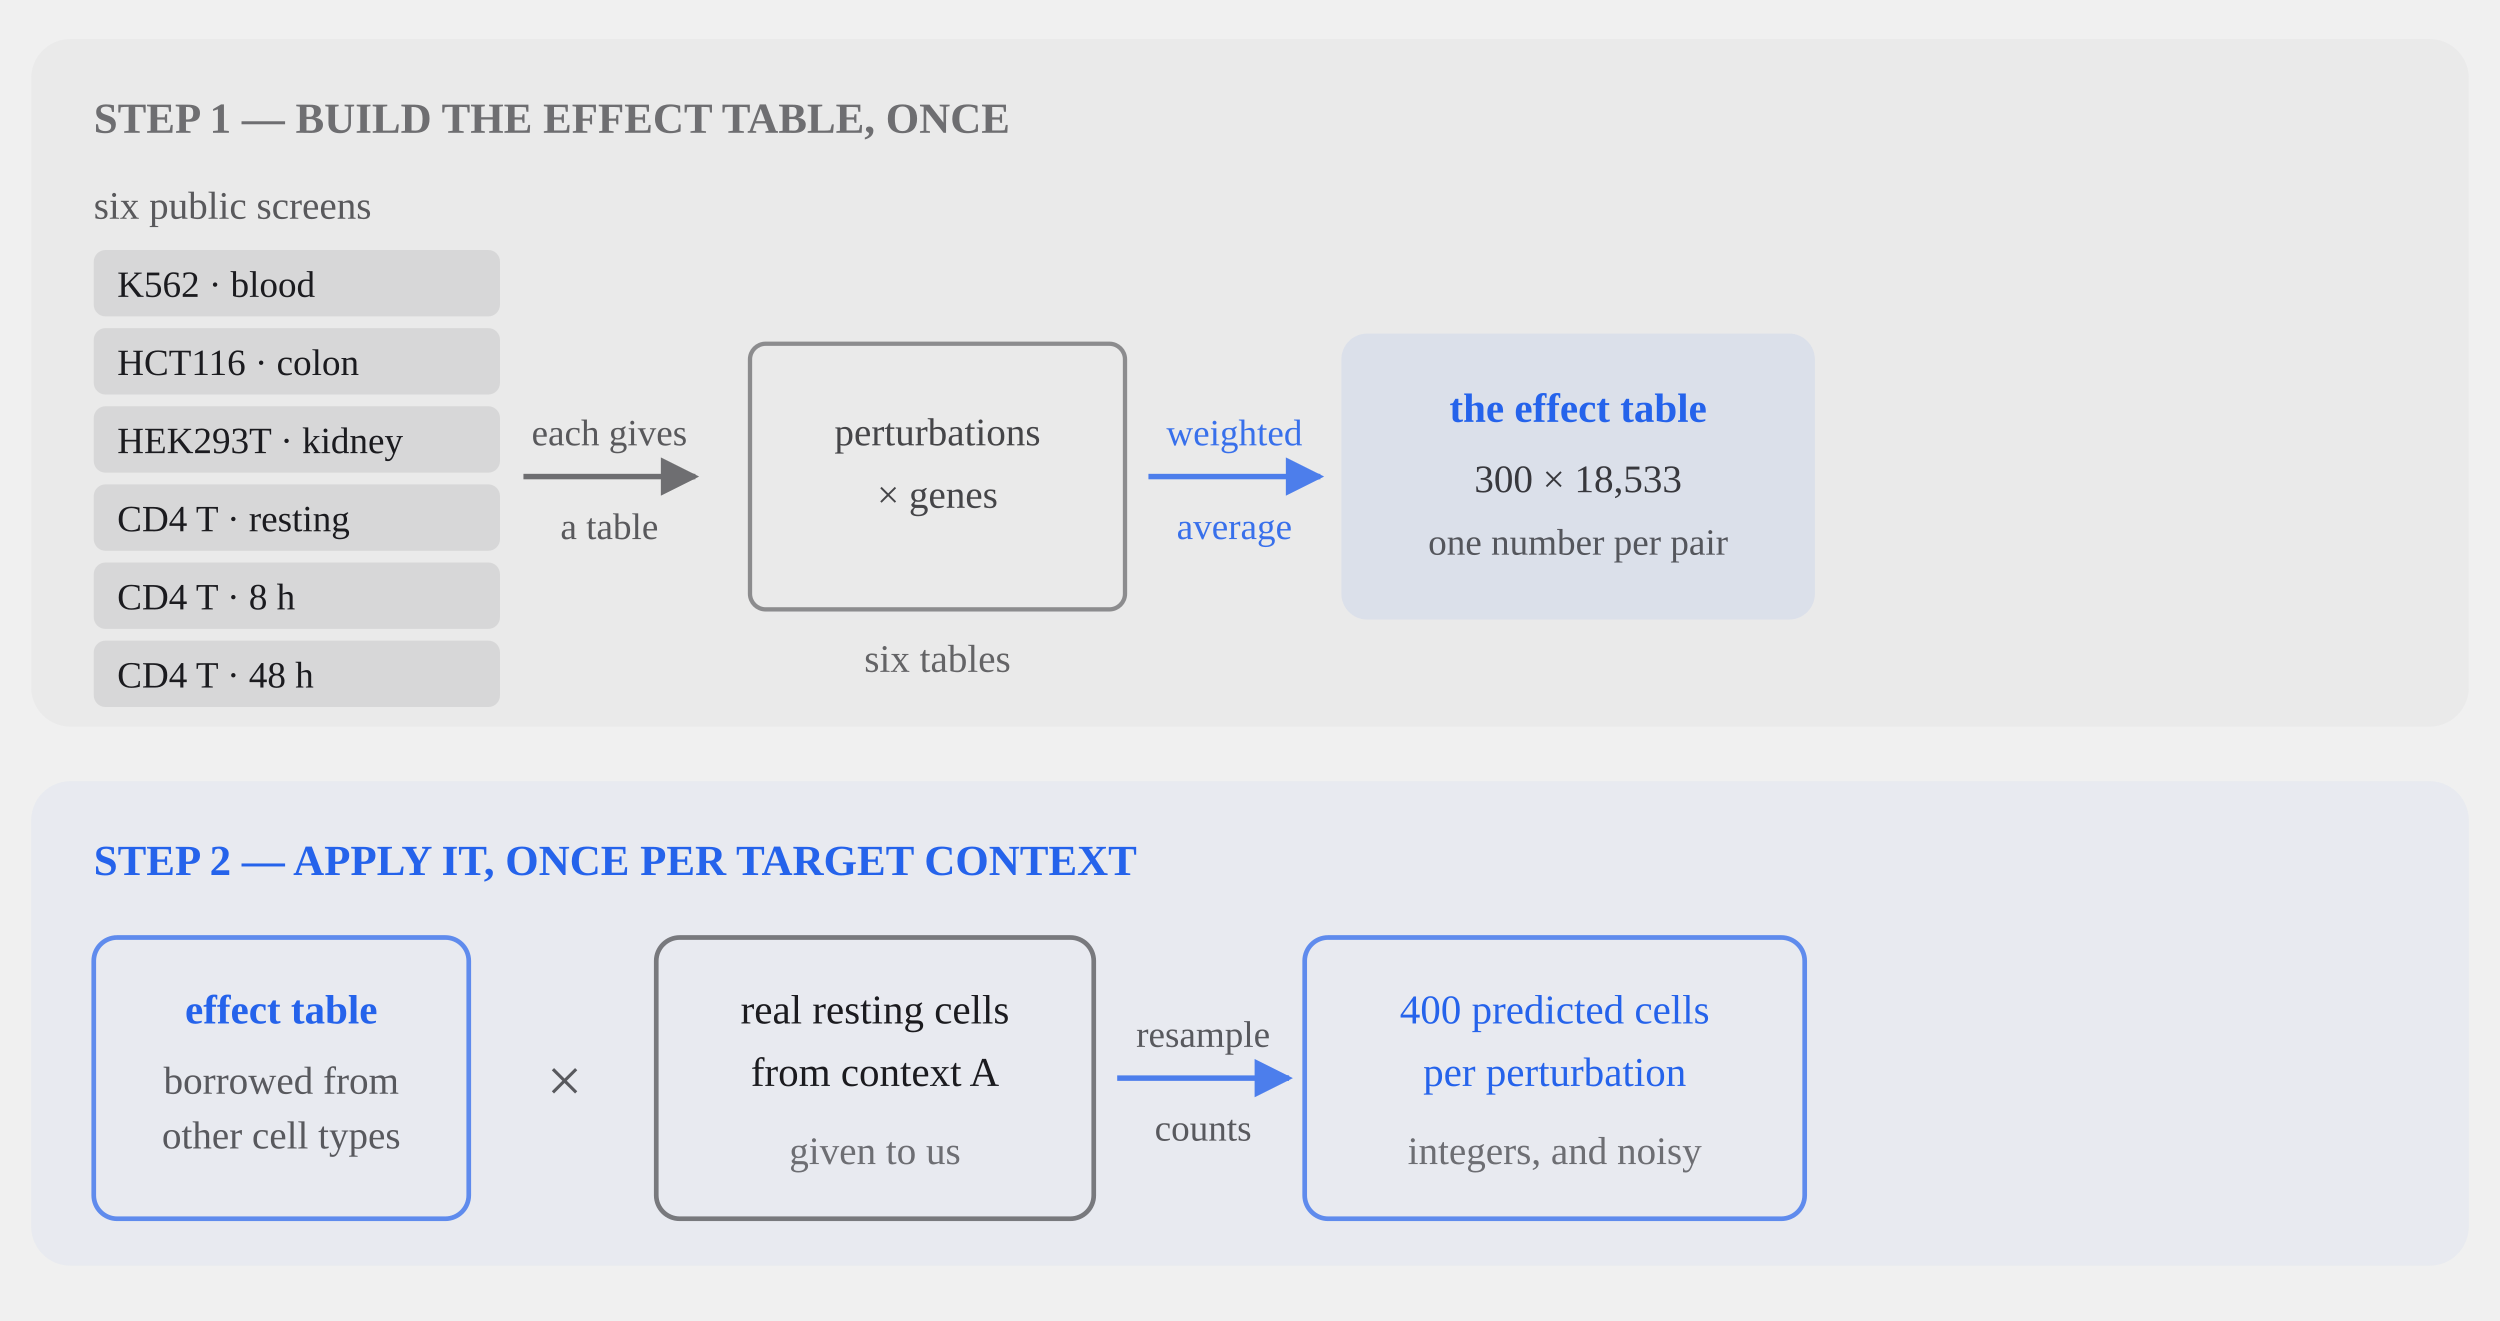
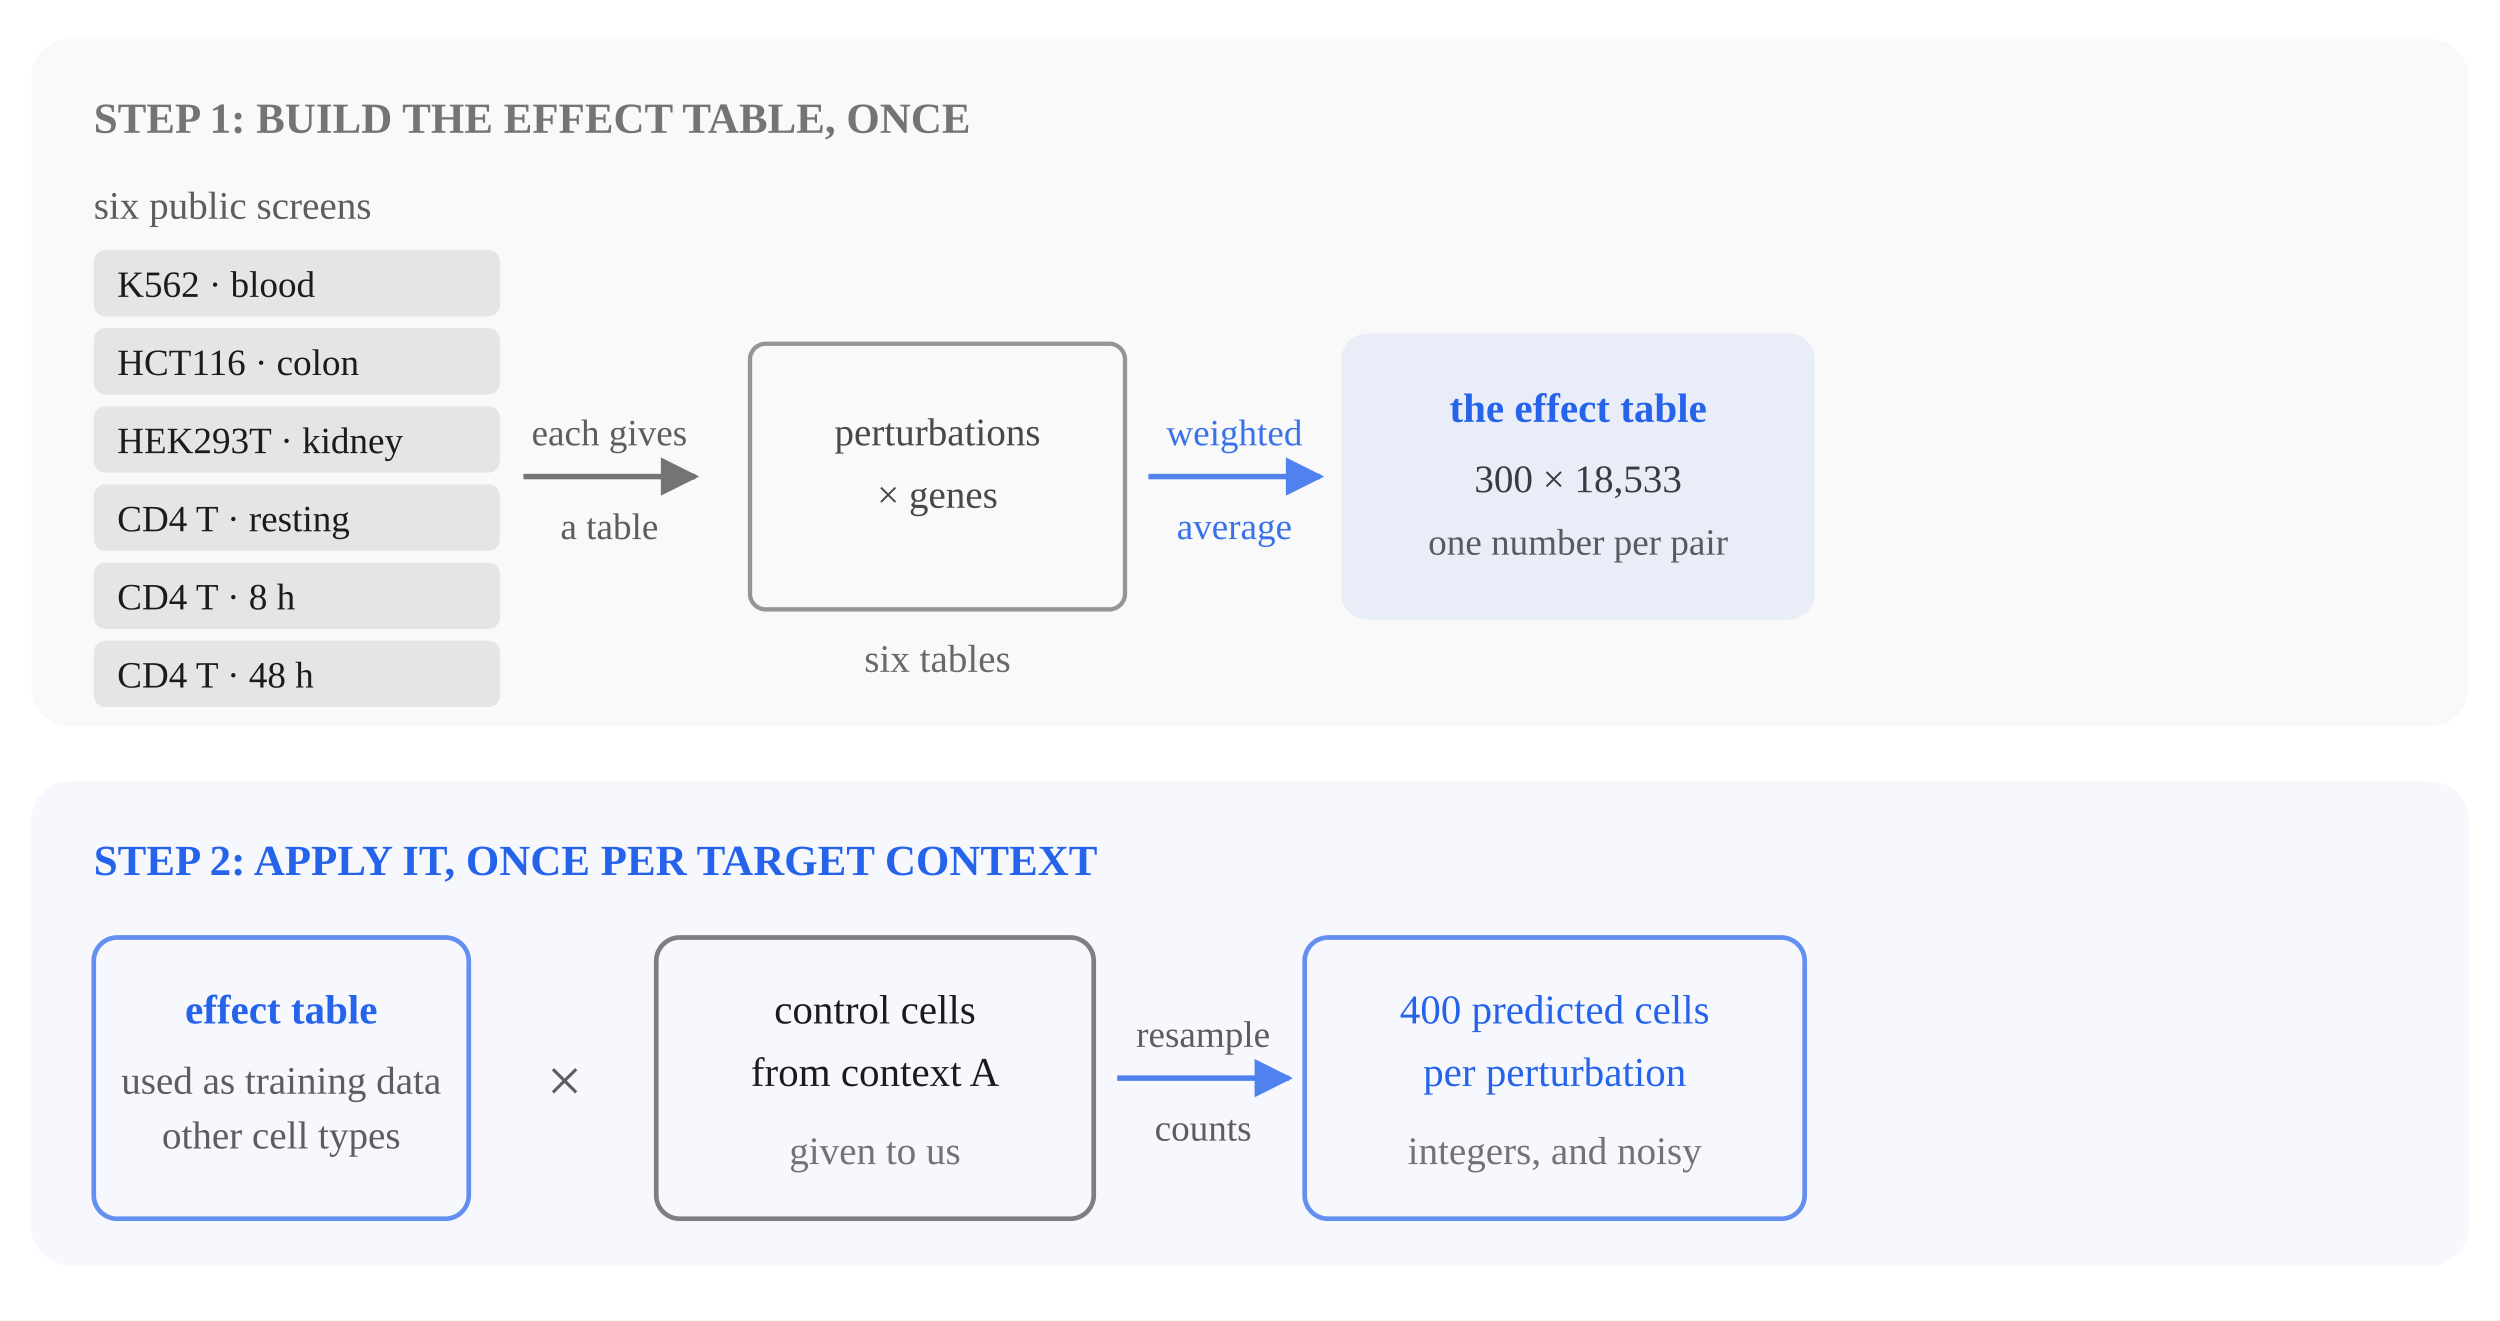
- <svg xmlns="http://www.w3.org/2000/svg" font-family="Charter, 'Bitstream Charter', XCharter, 'Sitka Text', Cambria, Georgia, 'Times New Roman', serif" color="#1b1b1f" viewBox="0 0 640 338" width="100%" role="img" aria-label="The pipeline in two steps. Step one: six donor screens are combined by a weighted average into tau, a table of one log fold change per perturbation and gene. Step two: tau is applied multiplicatively to real resting cells from the target context, and counts are resampled to produce 400 predicted cells for each perturbation." style="max-width:640px">
+ <svg xmlns="http://www.w3.org/2000/svg" font-family="Charter, 'Bitstream Charter', XCharter, 'Sitka Text', Cambria, Georgia, 'Times New Roman', serif" color="#1b1b1f" viewBox="0 0 640 338" width="100%" role="img" aria-label="The pipeline in two steps. Step one: six public screens are combined by a weighted average into an effect table holding one log fold change per perturbation and gene. Step two: that table is applied multiplicatively to control cells from the target context, and counts are resampled to produce 400 predicted cells for each perturbation.">
+   <rect x="0" y="0" width="100%" height="100%" fill="#ffffff" />
  <defs>
    <marker id="a1" viewBox="0 0 10 10" refX="9" refY="5" markerWidth="7" markerHeight="7" orient="auto">
      <path d="M0 0 L10 5 L0 10 z" fill="currentColor" />
    </marker>
    <marker id="a2" viewBox="0 0 10 10" refX="9" refY="5" markerWidth="7" markerHeight="7" orient="auto">
      <path d="M0 0 L10 5 L0 10 z" fill="#2563eb" />
    </marker>
  </defs>
  <rect x="8" y="10" width="624" height="176" rx="10" fill="currentColor" opacity="0.028" />
-   <text x="24" y="34" font-size="11" font-weight="700" fill="currentColor" opacity="0.6">STEP 1 — BUILD THE EFFECT TABLE, ONCE</text>
+   <text x="24" y="34" font-size="11" font-weight="700" fill="currentColor" opacity="0.6">STEP 1: BUILD THE EFFECT TABLE, ONCE</text>
  <text x="24" y="56" font-size="10" fill="currentColor" opacity="0.7">six public screens</text>
  <g font-size="9.5">
    <rect x="24" y="64" width="104" height="17" rx="3" fill="currentColor" opacity="0.09" />
    <text x="30" y="76" fill="currentColor">K562 · blood</text>
    <rect x="24" y="84" width="104" height="17" rx="3" fill="currentColor" opacity="0.09" />
    <text x="30" y="96" fill="currentColor">HCT116 · colon</text>
    <rect x="24" y="104" width="104" height="17" rx="3" fill="currentColor" opacity="0.09" />
    <text x="30" y="116" fill="currentColor">HEK293T · kidney</text>
    <rect x="24" y="124" width="104" height="17" rx="3" fill="currentColor" opacity="0.09" />
    <text x="30" y="136" fill="currentColor">CD4 T · resting</text>
    <rect x="24" y="144" width="104" height="17" rx="3" fill="currentColor" opacity="0.09" />
    <text x="30" y="156" fill="currentColor">CD4 T · 8 h</text>
    <rect x="24" y="164" width="104" height="17" rx="3" fill="currentColor" opacity="0.09" />
    <text x="30" y="176" fill="currentColor">CD4 T · 48 h</text>
  </g>
  <path d="M134 122 L178 122" stroke="currentColor" stroke-width="1.4" opacity="0.6" marker-end="url(#a1)" />
  <text x="156" y="114" font-size="9.5" text-anchor="middle" fill="currentColor" opacity="0.7">each gives</text>
  <text x="156" y="138" font-size="9.5" text-anchor="middle" fill="currentColor" opacity="0.7">a table</text>
  <g>
    <rect x="192" y="88" width="96" height="68" rx="4" fill="none" stroke="currentColor" stroke-width="1.1" opacity="0.45" />
    <text x="240" y="114" font-size="10" text-anchor="middle" fill="currentColor" opacity="0.8">perturbations</text>
    <text x="240" y="130" font-size="10" text-anchor="middle" fill="currentColor" opacity="0.8">× genes</text>
    <text x="240" y="172" font-size="10" text-anchor="middle" fill="currentColor" opacity="0.65">six tables</text>
  </g>
  <path d="M294 122 L338 122" stroke="#2563eb" stroke-width="1.4" opacity="0.8" marker-end="url(#a2)" />
  <text x="316" y="114" font-size="9.5" text-anchor="middle" fill="#2563eb" opacity="0.9">weighted</text>
  <text x="316" y="138" font-size="9.5" text-anchor="middle" fill="#2563eb" opacity="0.9">average</text>
  <rect x="344" y="86" width="120" height="72" rx="6" fill="#2563eb" opacity="0.08" stroke="#2563eb" stroke-width="1.2" />
  <text x="404" y="108" font-size="10.5" font-weight="700" text-anchor="middle" fill="#2563eb">the effect table</text>
  <text x="404" y="126" font-size="10" text-anchor="middle" fill="currentColor" opacity="0.85">300 × 18,533</text>
  <text x="404" y="142" font-size="9.5" text-anchor="middle" fill="currentColor" opacity="0.7">one number per pair</text>
  <rect x="8" y="200" width="624" height="124" rx="10" fill="#2563eb" opacity="0.045" />
-   <text x="24" y="224" font-size="11" font-weight="700" fill="#2563eb">STEP 2 — APPLY IT, ONCE PER TARGET CONTEXT</text>
+   <text x="24" y="224" font-size="11" font-weight="700" fill="#2563eb">STEP 2: APPLY IT, ONCE PER TARGET CONTEXT</text>
  <rect x="24" y="240" width="96" height="72" rx="6" fill="none" stroke="#2563eb" stroke-width="1.2" opacity="0.7" />
  <text x="72" y="262" font-size="10.5" font-weight="700" text-anchor="middle" fill="#2563eb">effect table</text>
-   <text x="72" y="280" font-size="10" text-anchor="middle" fill="currentColor" opacity="0.7">borrowed from</text>
+   <text x="72" y="280" font-size="10" text-anchor="middle" fill="currentColor" opacity="0.7">used as training data</text>
  <text x="72" y="294" font-size="10" text-anchor="middle" fill="currentColor" opacity="0.7">other cell types</text>
  <text x="140" y="282" font-size="16" fill="currentColor" opacity="0.7">×</text>
  <rect x="168" y="240" width="112" height="72" rx="6" fill="none" stroke="currentColor" stroke-width="1.2" opacity="0.55" />
-   <text x="224" y="262" font-size="10.5" text-anchor="middle" fill="currentColor">real resting cells</text>
+   <text x="224" y="262" font-size="10.5" text-anchor="middle" fill="currentColor">control cells</text>
  <text x="224" y="278" font-size="10.5" text-anchor="middle" fill="currentColor">from context A</text>
  <text x="224" y="298" font-size="10" text-anchor="middle" fill="currentColor" opacity="0.6">given to us</text>
  <path d="M286 276 L330 276" stroke="#2563eb" stroke-width="1.4" opacity="0.8" marker-end="url(#a2)" />
  <text x="308" y="268" font-size="9.5" text-anchor="middle" fill="currentColor" opacity="0.7">resample</text>
  <text x="308" y="292" font-size="9.5" text-anchor="middle" fill="currentColor" opacity="0.7">counts</text>
  <rect x="334" y="240" width="128" height="72" rx="6" fill="none" stroke="#2563eb" stroke-width="1.2" opacity="0.7" />
  <text x="398" y="262" font-size="10.5" text-anchor="middle" fill="#2563eb">400 predicted cells</text>
  <text x="398" y="278" font-size="10.5" text-anchor="middle" fill="#2563eb">per perturbation</text>
  <text x="398" y="298" font-size="10" text-anchor="middle" fill="currentColor" opacity="0.6">integers, and noisy</text>
</svg>
